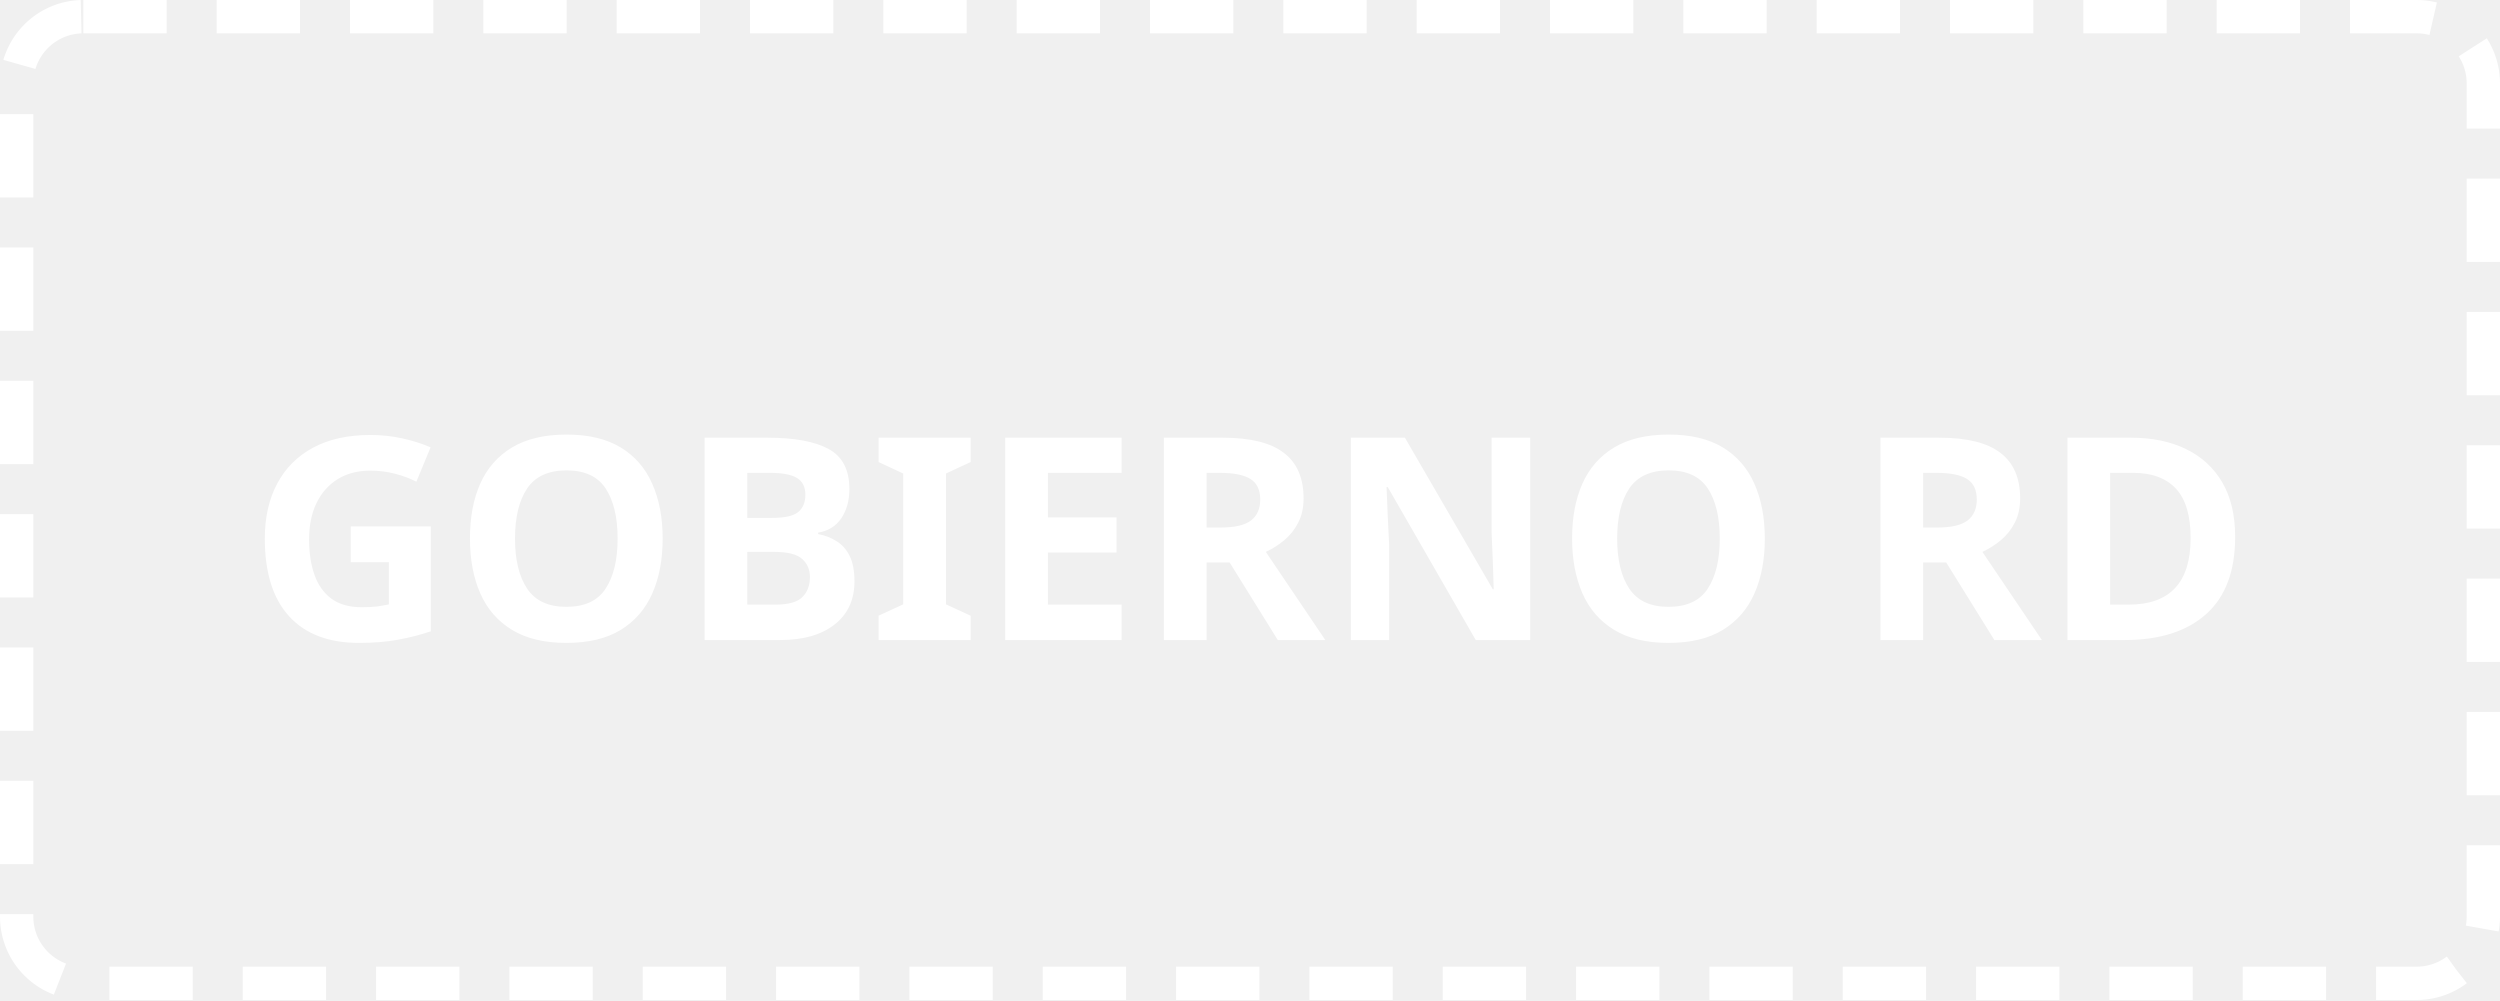
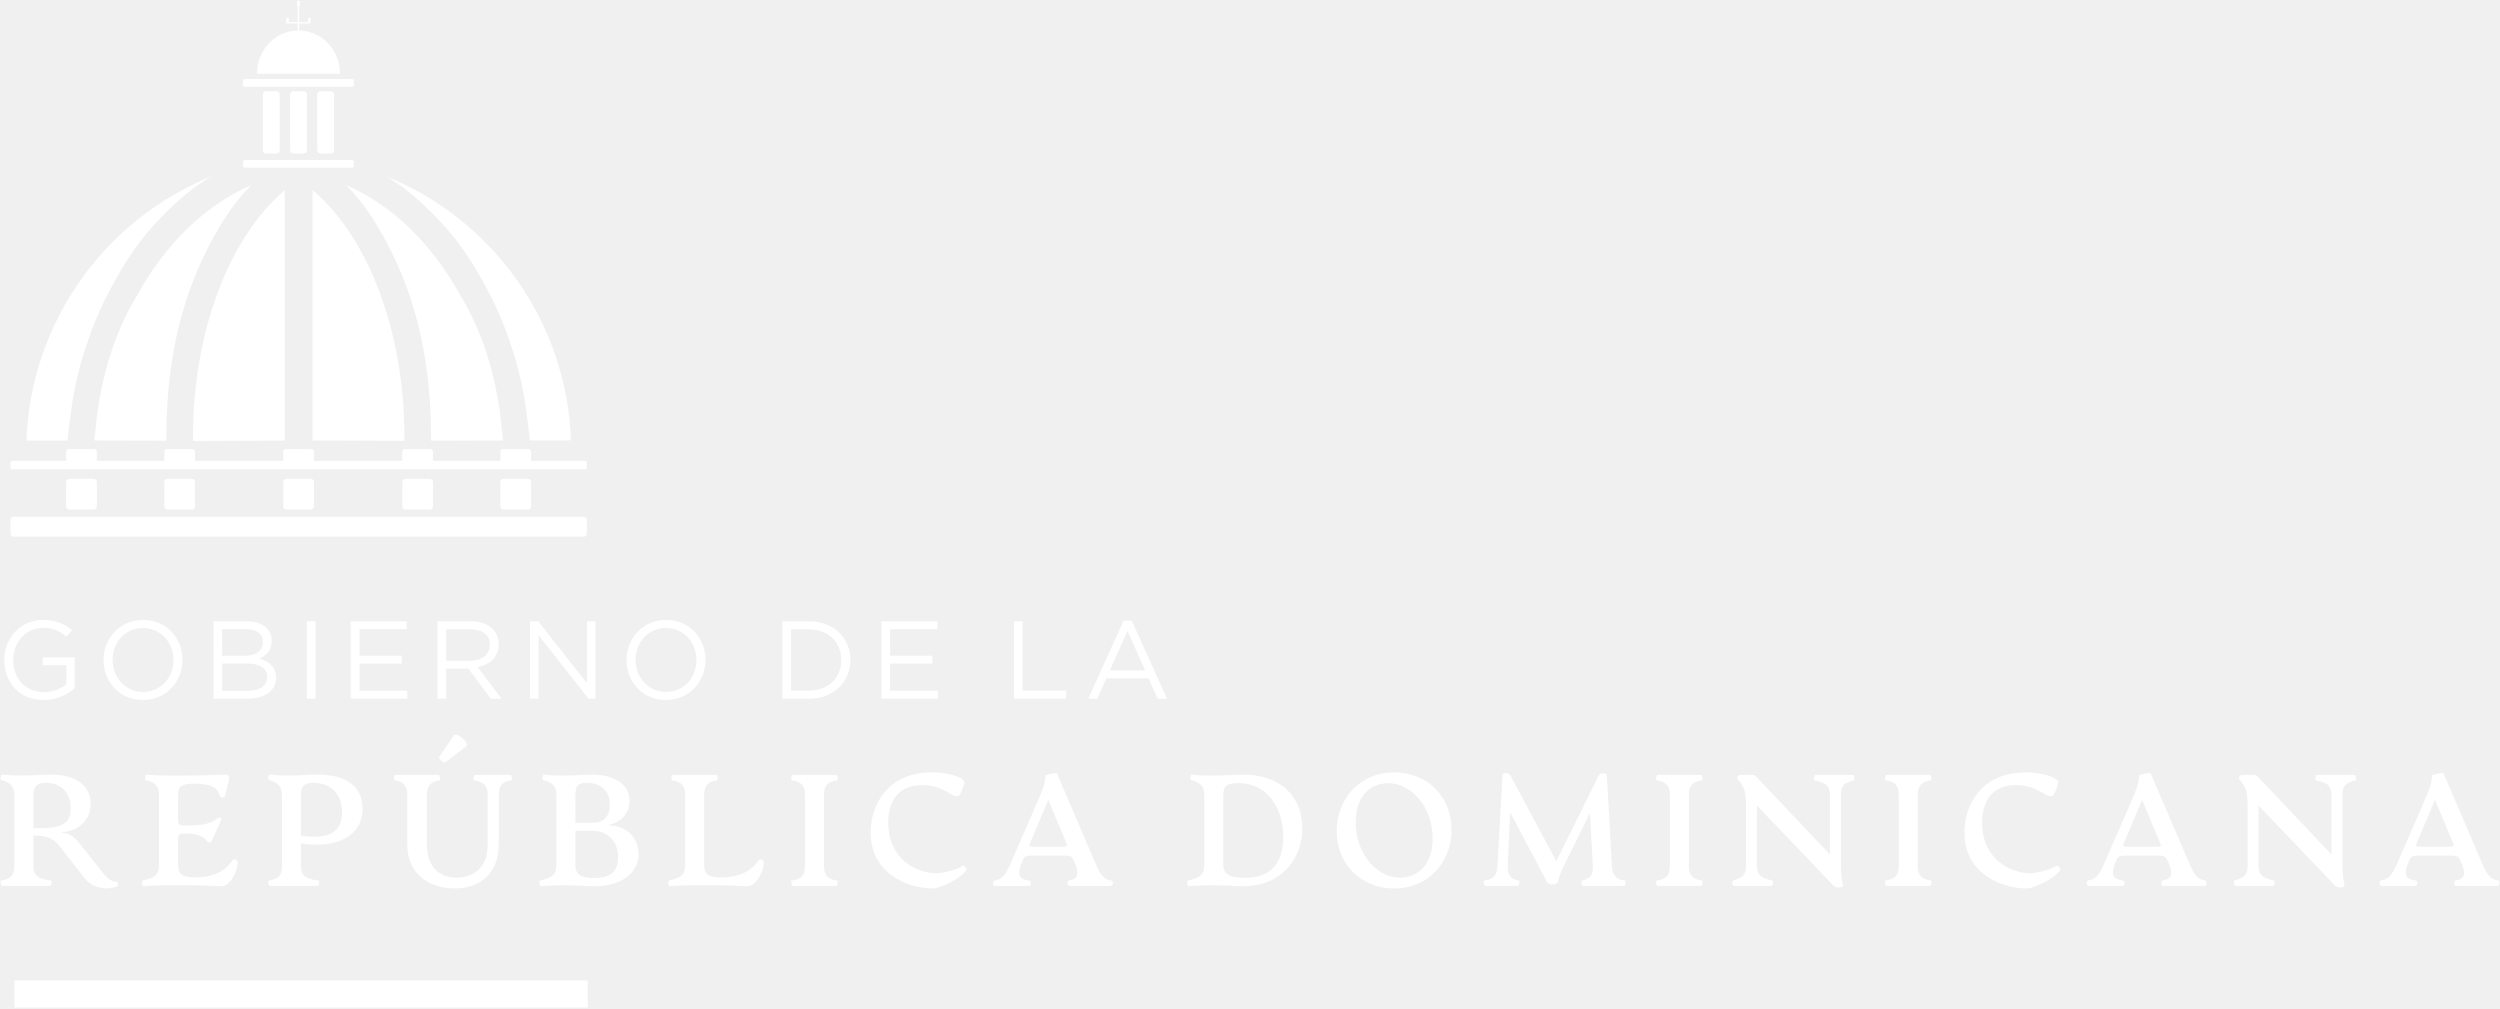
- <svg xmlns="http://www.w3.org/2000/svg" viewBox="0 0 300 120" width="300" height="120" role="img" aria-label="Marcador de posición: GOBIERNO RD">
-   <rect x="2" y="2" width="296" height="116" rx="8" fill="none" stroke="#FFFFFF" stroke-width="4" stroke-dasharray="10 6" />
-   <text x="50%" y="54%" dominant-baseline="middle" text-anchor="middle" font-family="sans-serif" font-size="34" font-weight="700" fill="#FFFFFF">GOBIERNO RD</text>
+ <svg xmlns="http://www.w3.org/2000/svg" id="Layer_1" data-name="Layer 1" viewBox="112 59 1696 684" role="img" aria-label="Gobierno de la República Dominicana">
+   <defs>
+     <style>.cls-1{fill:#fff;}</style>
+   </defs>
+   <rect class="cls-1" x="276.86" y="112.61" width="75.18" height="5.21" rx="1.21" />
+   <rect class="cls-1" x="327.21" y="120.91" width="11.44" height="42.18" rx="2.18" />
+   <rect class="cls-1" x="290.3" y="120.91" width="11.45" height="42.18" rx="2.18" />
+   <rect class="cls-1" x="308.81" y="120.91" width="11.45" height="42.18" rx="2.18" />
+   <path class="cls-1" d="M383.82,185.06c2.38,1.75,5.11,3.84,8.11,6.32A198.93,198.93,0,0,1,410,208.59c17.27,18.24,26.85,35.55,36.26,54a222.73,222.73,0,0,1,11.57,28.28,224.25,224.25,0,0,1,8.31,29.7c3.51,17.55,5.29,37.22,5.29,37.22h26.93l-.05-.43,1.05.39a1.92,1.92,0,0,0,0-.2A201.13,201.13,0,0,0,373.77,178.52l-.28-.11a67.38,67.38,0,0,1,5.95,3.63C380.77,183,382.27,184,383.82,185.06Z" />
+   <path class="cls-1" d="M453.25,357.29c-.17-2-.47-4-.69-6-1.52-17.4-5.47-41.78-15.44-66.29A173.31,173.31,0,0,0,428,265.71c-1-1.75-2-3.39-3-5.07-19.11-35.27-46.34-62.27-78.05-76,0,0,0,0,0,0l-.12-.08.23.3a131.17,131.17,0,0,1,17.21,21.46c20,31.22,33.65,67.73,38.32,112.85,1.94,18.75,1.83,33.55,1.7,29.81.09,2.65.19,7,.23,8.44l-.11.54,5.6,0,43-.13v0h.23S453.27,357.44,453.25,357.29Z" />
+   <path class="cls-1" d="M342.68,108.77C342.55,92.83,330.25,80,315,79.69V74.93h7.64v-.82s0,0,0,0V71.27a.26.26,0,0,0-.26-.26h-1.13a.26.26,0,0,0-.26.26V74h-6V63.17h.16a.32.32,0,0,0,.32-.33v-3a.32.32,0,0,0-.32-.33h-1.33a.33.33,0,0,0-.33.33v3a.33.33,0,0,0,.33.33H314V74h-6.09V71.27a.26.26,0,0,0-.26-.26h-1.14a.26.26,0,0,0-.26.26v2.82h0v.83H314v4.76c-15.27.29-27.58,13.21-27.65,29.2V109h56.3Z" />
+   <rect class="cls-1" x="276.86" y="167.54" width="75.18" height="5.21" rx="1.21" />
+   <path class="cls-1" d="M324.81,188.59l-.77-.66V357.81l62.31.22s0-1.76,0-2.64C386.35,283,361.4,220.07,324.81,188.59Z" />
+   <rect class="cls-1" x="119.11" y="409.57" width="391.04" height="13.51" rx="2.18" />
+   <rect class="cls-1" x="384.88" y="383.85" width="20.83" height="20.82" rx="2.18" />
+   <path class="cls-1" d="M265,206.34a130.64,130.64,0,0,1,17.21-21.46l.23-.3-.12.07h0c-31.71,13.78-58.95,40.8-78.06,76.09-1,1.67-2,3.31-3,5a175.11,175.11,0,0,0-9.13,19.31c-10,24.52-13.92,48.91-15.44,66.31-.22,2-.51,4-.69,6,0,.16,0,.46,0,.46h.23v0l41.62.12,7,0-.11-.55c0-1.46.14-5.78.23-8.43-.13,3.73-.24-11.07,1.7-29.82C231.33,274.09,245,237.57,265,206.34Z" />
+   <rect class="cls-1" x="304.16" y="383.83" width="20.84" height="20.84" rx="2.18" />
+   <path class="cls-1" d="M508.94,371.67H472.28v-6.2a1.82,1.82,0,0,0-1.82-1.83H453.28a1.83,1.83,0,0,0-1.83,1.83v6.2H405.72v-6.2a1.83,1.83,0,0,0-1.82-1.83H386.72a1.83,1.83,0,0,0-1.83,1.83v6.2H325v-6.23a1.82,1.82,0,0,0-1.82-1.83H306a1.82,1.82,0,0,0-1.82,1.83v6.23H244.27v-6.23a1.83,1.83,0,0,0-1.83-1.83H225.26a1.83,1.83,0,0,0-1.83,1.83v6.23H177.69v-6.23a1.83,1.83,0,0,0-1.83-1.83H158.68a1.83,1.83,0,0,0-1.83,1.83v6.23H120.32a1.21,1.21,0,0,0-1.21,1.21v3.28a1.21,1.21,0,0,0,1.21,1.21H508.94a1.21,1.21,0,0,0,1.21-1.21v-3.28A1.21,1.21,0,0,0,508.94,371.67Z" />
+   <rect class="cls-1" x="451.44" y="383.85" width="20.83" height="20.82" rx="2.18" />
+   <rect class="cls-1" x="223.45" y="383.83" width="20.84" height="20.84" rx="2.18" />
+   <path class="cls-1" d="M130.9,357.92H141l9.49,0v0h7.31s1.78-19.68,5.29-37.24a222.53,222.53,0,0,1,8.32-29.7A220.76,220.76,0,0,1,183,262.69c9.4-18.49,19-35.8,36.25-54.05a200.36,200.36,0,0,1,18.07-17.22c3-2.47,5.71-4.55,8.09-6.3,1.56-1.09,3.07-2.13,4.4-3a67.38,67.38,0,0,1,6-3.63l-.28.11a201.18,201.18,0,0,0-125.58,179.1c0,.07,0,.21,0,.21h1Z" />
+   <path class="cls-1" d="M305.23,357.91V188s-.52.43-.77.66c-36.59,31.49-61.54,94.38-61.54,166.84,0,.88,0,2.64,0,2.64Z" />
+   <rect class="cls-1" x="156.87" y="383.83" width="20.84" height="20.84" rx="2.18" />
+   <path class="cls-1" d="M191.43,660.45c-6.77,2.26-16.13,1.94-22.59-6.35l-16.56-21.29c-4.63-6-10.11-6.89-17.64-7v20.87c0,7.53,5.16,8.82,12,9.69.76.1.22,3.65-.64,3.65H113.45c-.86,0-1.51-3.55-.65-3.65,5.49-.76,8.93-2.91,8.93-9.69v-48c0-7.09-3.76-9.14-8.93-10.54-.86-.21-.32-3.76.65-3.66a100.18,100.18,0,0,0,12.37.65c8,0,15.38-.65,20.55-.65,16.24,0,27.1,6.68,27.1,19.91,0,12.47-10.11,18.61-19.14,19.15v.53c4.3,0,7.42,1.83,12.15,7.75l16,20.12c3.33,4.19,6.56,5.37,8.92,5.37C192.3,657.33,192.08,660.23,191.43,660.45Zm-31.51-53.14c0-11.51-7.32-17.21-16.89-17.21-6.35,0-8.39,2.58-8.39,8.6v22.16h3.12C153.79,620.86,159.92,618.07,159.92,607.31Z" />
+   <path class="cls-1" d="M208.8,656.37c6.24-1.62,11.08-2.59,11.08-10.55V598.06c0-6.88-4.41-8.72-9-9.9-.86-.21-.32-3.76.54-3.66,7.85.87,21.41.65,28,.65,9.79,0,16.89-.43,25.7-.65,2.59,0,2.59,1.73,2.05,4.2l-2.58,10.22c-.32,1.51-3,1.51-3.44,0-1.62-5.27-4.84-8.28-18.29-8.28-7.53,0-10,1.93-10,7.53V615.7c0,2.8,1.4,3.34,3.55,3.34h2.36c8.72,0,16.25-.86,20.66-4.84,1.07-1,3.44-.76,2.47,1.4l-6.13,13.55c-.86,1.93-2.48,1.72-3.66.1-2.47-3.44-8-4.83-14.2-4.83h-1.5c-2.15,0-3.55.53-3.55,3.33v18.07c0,6.14,2.58,8.39,11.51,8.39,16.24,0,22.69-7.42,25.28-11.51.75-1.18,3.65-.65,3.65,1.18,0,5.49-4.62,16.35-11.4,16.35-6-.32-11.94-.64-21-.64-9.89,0-21.62-.33-31.41.64C208.37,660.35,207.94,656.58,208.8,656.37Z" />
+   <path class="cls-1" d="M316.19,631.19v15.49c0,7.53,5.16,8.82,12.05,9.69.75.1.22,3.65-.65,3.65H295c-.86,0-1.5-3.55-.65-3.65,5.49-.76,8.93-2.91,8.93-9.69v-48c0-7.09-3.76-9.14-8.93-10.54-.85-.21-.32-3.76.65-3.66a100.18,100.18,0,0,0,12.37.65c8,0,14.63-.65,20.12-.65,16.67,0,30.44,6.14,30.44,23C357.93,626.67,340,634.74,316.19,631.19Zm0-32.49v27.22c18.29,2.58,27.86-1.83,27.86-15.92,0-12.8-8.17-19.9-19.26-19.9C318,590.1,316.19,592.47,316.19,598.7Z" />
+   <path class="cls-1" d="M388.3,631.84V598.06c0-6.78-3.44-9-8.71-9.68-.86-.11-.22-3.66.65-3.66H409.6c.86,0,1.5,3.55.65,3.66-4.31.53-8.61,2.15-8.61,9.68v34.32c0,15,8.71,22,20.11,22,11.73,0,21.09-7,21.09-22V598.06c0-7-4-8.93-9.25-9.68-.75-.11-.22-3.66.64-3.66h24.21c.75,0,1.39,3.55.54,3.66-4.31.53-8.61,2.15-8.61,9.68v33.67c0,19.79-12.8,30-29.91,30C405.3,661.74,388.3,653.67,388.3,631.84Zm31.62-73.91c1.94-2.79,11,5.49,8.39,7.42L414.23,576c-1.4,1.07-5.17-2.37-4.1-3.88Z" />
+   <path class="cls-1" d="M545.18,638.29c0,13.34-12.15,21.94-30.12,21.94-5.16,0-11.19-.64-19.15-.64a157.78,157.78,0,0,0-16.88.64c-1,.12-1.51-3.65-.65-3.86,6.24-1.62,11.08-2.59,11.08-10.55V598.06c0-6.88-4.41-8.72-9-9.9-.87-.21-.33-3.76.53-3.66a112.7,112.7,0,0,0,13,.65c8.6,0,14.95-.65,19.68-.65,13.88,0,25.28,5.81,25.39,17.65.11,8.71-6,14.73-13.56,16.24V619C535.5,619,545.18,626.24,545.18,638.29Zm-42.81-40.23v19.15h11.08c7.75,0,12.26-3.88,12.26-12.16,0-10.22-6.88-14.95-15.7-14.95C504.3,590.1,502.37,592,502.37,598.06Zm28.93,42.6c0-11.83-7.85-18.07-17.85-18.07H502.37v23.23c0,5.92,3,8.82,12.37,8.82S531.3,651.84,531.3,640.66Z" />
+   <path class="cls-1" d="M565.77,656.37c6.24-1.62,11.08-2.59,11.08-10.55V598.06c0-7.53-4.41-9-9-9.68-.86-.11-.21-3.66.54-3.66H598c.75,0,1.29,3.55.54,3.66-4.52.53-8.82,2.15-8.82,9.68v47.76c0,6.14,2.58,8.39,11.5,8.39,16.25,0,22.7-7.42,25.29-11.51.75-1.18,3.65-.65,3.65,1.18,0,5.49-4.62,16.35-11.4,16.35-6-.32-11.94-.64-21-.64-9.89,0-21.62-.33-31.41.64C565.33,660.35,564.9,656.58,565.77,656.37Z" />
+   <path class="cls-1" d="M649.17,656.37c5.49-.76,8.93-2.91,8.93-9.69V598.06c0-6.78-3.44-8.93-8.93-9.68-.86-.11-.21-3.66.65-3.66h29.47c.86,0,1.51,3.55.65,3.66-4.62.65-8.93,2.15-8.93,9.68v48.62c0,7.53,4.31,9,8.93,9.69.86.1.21,3.65-.65,3.65H649.82C649,660,648.31,656.47,649.17,656.37Z" />
+   <path class="cls-1" d="M702.65,623.77c0-18.61,11.41-40.77,41.53-40.77,12.48,0,23.23,3.87,21.94,7.64l-1.4,4.19c-3.87,11.51-8.06-3.22-27.21-3.22-15.38,0-22.91,10-22.91,25.49,0,24.2,18.39,34.32,33.13,34.32,1.94,0,11.73-1.51,17.32-5.06.86-.54,3.11,1.93,2.47,2.9-4.62,6.78-19,12.48-22.37,12.48C727.08,661.74,702.65,651.2,702.65,623.77Z" />
+   <path class="cls-1" d="M865.77,660h-28.4c-1.4,0-1.5-3.44-.32-3.65,4-.76,8.28-2.16,4.3-11.41l-1.18-2.69c-1.08-2.58-2.9-2.8-6.13-2.8H812.1c-3.23,0-5.06.22-6.14,2.8L804.89,645c-3.77,9.25.32,10.65,5.48,11.41,1.4.21,1.08,3.65-.32,3.65H786.81c-1.29,0-1.61-3.44-.32-3.65,4.41-.76,7-2.27,11-11.41l18.18-41.73c4.19-9.47,5.48-13.89,5.48-18,0-.64,7.53-2.37,7.85-1.61l26.25,61.2c3.87,9.15,6.45,10.87,10.76,11.52C867.49,656.58,867.06,660,865.77,660Zm-30-28.29-12.59-30.12-12.69,30.12c-.64,1.51,1,1.72,2.47,1.72h20.34C834.79,633.45,836.41,633.24,835.76,631.73Z" />
+   <path class="cls-1" d="M917.89,656.37c6.24-1.62,11.09-2.59,11.09-10.55V598.06c0-6.88-4.42-8.72-9-9.9-.87-.21-.32-3.76.53-3.66a109.07,109.07,0,0,0,13.45.65c8.39,0,15.92-.65,21.41-.65,26,0,40.12,15.5,40.12,36.26s-14.09,39.47-40.23,39.47c-5.17,0-11.83-.64-19.79-.64a159.2,159.2,0,0,0-16.89.64C917.46,660.35,917,656.58,917.89,656.37Zm64.65-29.48c0-20.55-11.18-36.68-30.55-36.68-7.63,0-10.11,2.36-10.11,7.85v47.76c0,5.81,4,8.72,14.41,8.72C973.83,654.54,982.54,645.07,982.54,626.89Z" />
+   <path class="cls-1" d="M1018.83,622.8c0-21.73,15.5-39.8,39.05-39.8,22.48,0,38.83,16.46,38.83,38.83,0,21.84-15.38,39.91-39,39.91C1035.29,661.74,1018.83,645.18,1018.83,622.8Zm65.08,5.06c0-21.74-14.74-37.55-30.22-37.55-9.47,0-22,6.24-22,26.47,0,21.94,14.74,37.65,30.12,37.65C1071.33,654.43,1083.91,648.19,1083.91,627.86Z" />
+   <path class="cls-1" d="M1213.81,660h-28.08c-.75,0-1.29-3.55-.65-3.65,4.52-.76,7.86-2.91,7.53-9.69l-2-36.14L1173.14,646a59.3,59.3,0,0,0-4.3,11.08c-.21,1.29-2.47,1.93-4.19,1.93a3.39,3.39,0,0,1-3.34-1.93L1136.46,610l-1.61,36.68c-.33,7.53,4.08,9.26,7.53,9.69.86.1.21,3.65-.54,3.65h-22.27c-.86,0-1.5-3.55-.64-3.65,4.62-.55,8.5-2.16,8.93-9.69l3.44-61.75c.11-1.82,4.19-1.93,5.27,0l31.2,58.31,28.93-58.31c1-1.93,5.27-1.82,5.38,0l3.44,61.75c.44,7.53,4.3,9.14,8.83,9.69C1215.2,656.47,1214.56,660,1213.81,660Z" />
+   <path class="cls-1" d="M1235.91,656.37c5.48-.76,8.93-2.91,8.93-9.69V598.06c0-6.78-3.45-8.93-8.93-9.68-.86-.11-.22-3.66.64-3.66H1266c.86,0,1.5,3.55.64,3.66-4.62.65-8.93,2.15-8.93,9.68v48.62c0,7.53,4.31,9,8.93,9.69.86.1.22,3.65-.64,3.65h-29.48C1235.69,660,1235.05,656.47,1235.91,656.37Z" />
+   <path class="cls-1" d="M1355.11,659.05l-51.2-53.57v40.88c0,7.31,4.3,8.49,10.43,10,.87.21.43,3.65-.65,3.65H1288.2c-.86,0-1.5-3.34-.53-3.65,4.51-1.52,8.81-2.37,8.81-10V604.62c0-7.63-1.18-11.3-4-15.06-1-1.29-1.93-2.15-1.93-2.47a2.26,2.26,0,0,1,2.15-2.37h8a2.92,2.92,0,0,1,2.58,1l50.13,53V598.27c0-7.63-4.84-8.49-10.43-9.89-.87-.22-.43-3.66.64-3.66h25.49c.87,0,1.4,3.44.54,3.66-4.73,1.4-8.82,2.26-8.82,9.89v41.85c0,7.1.22,15,1.29,18.93.44,1.61-1.29,2.05-3,2.05S1356.29,660.35,1355.11,659.05Z" />
+   <path class="cls-1" d="M1391.2,656.37c5.49-.76,8.93-2.91,8.93-9.69V598.06c0-6.78-3.44-8.93-8.93-9.68-.86-.11-.22-3.66.64-3.66h29.48c.86,0,1.5,3.55.64,3.66-4.62.65-8.92,2.15-8.92,9.68v48.62c0,7.53,4.3,9,8.92,9.69.86.1.22,3.65-.64,3.65h-29.48C1391,660,1390.34,656.47,1391.2,656.37Z" />
+   <path class="cls-1" d="M1444.68,623.77c0-18.61,11.4-40.77,41.52-40.77,12.48,0,23.24,3.87,22,7.64l-1.4,4.19c-3.88,11.51-8.07-3.22-27.22-3.22-15.38,0-22.91,10-22.91,25.49,0,24.2,18.4,34.32,33.13,34.32,1.94,0,11.73-1.51,17.32-5.06.86-.54,3.12,1.93,2.47,2.9-4.62,6.78-19,12.48-22.37,12.48C1469.1,661.74,1444.68,651.2,1444.68,623.77Z" />
+   <path class="cls-1" d="M1607.79,660h-28.4c-1.4,0-1.5-3.44-.32-3.65,4-.76,8.28-2.16,4.3-11.41l-1.19-2.69c-1.07-2.58-2.9-2.8-6.12-2.8h-22c-3.22,0-5.06.22-6.13,2.8l-1.07,2.69c-3.77,9.25.31,10.65,5.48,11.41,1.4.21,1.08,3.65-.32,3.65h-23.24c-1.29,0-1.61-3.44-.32-3.65,4.41-.76,7-2.27,11-11.41l18.18-41.73c4.2-9.47,5.49-13.89,5.49-18,0-.64,7.53-2.37,7.85-1.61l26.25,61.2c3.87,9.15,6.45,10.87,10.75,11.52C1609.51,656.58,1609.08,660,1607.79,660Zm-30-28.29-12.58-30.12-12.69,30.12c-.65,1.51,1,1.72,2.47,1.72h20.33C1576.81,633.45,1578.42,633.24,1577.77,631.73Z" />
+   <path class="cls-1" d="M1695.39,659.05l-51.2-53.57v40.88c0,7.31,4.3,8.49,10.43,10,.87.21.44,3.65-.65,3.65h-25.48c-.87,0-1.51-3.34-.54-3.65,4.52-1.52,8.81-2.37,8.81-10V604.62c0-7.63-1.18-11.3-4-15.06-1-1.29-1.93-2.15-1.93-2.47a2.26,2.26,0,0,1,2.15-2.37h8a2.92,2.92,0,0,1,2.58,1l50.13,53V598.27c0-7.63-4.84-8.49-10.43-9.89-.87-.22-.43-3.66.64-3.66h25.5c.86,0,1.4,3.44.53,3.66-4.73,1.4-8.82,2.26-8.82,9.89v41.85c0,7.1.22,15,1.29,18.93.44,1.61-1.29,2.05-3,2.05S1696.57,660.35,1695.39,659.05Z" />
+   <path class="cls-1" d="M1806.46,660h-28.4c-1.4,0-1.5-3.44-.32-3.65,4-.76,8.28-2.16,4.3-11.41l-1.19-2.69c-1.07-2.58-2.9-2.8-6.12-2.8h-22c-3.22,0-5.06.22-6.13,2.8l-1.07,2.69c-3.77,9.25.31,10.65,5.48,11.41,1.4.21,1.08,3.65-.32,3.65H1727.5c-1.29,0-1.61-3.44-.32-3.65,4.41-.76,7-2.27,11-11.41l18.18-41.73c4.2-9.47,5.49-13.89,5.49-18,0-.64,7.53-2.37,7.85-1.61l26.25,61.2c3.87,9.15,6.45,10.87,10.75,11.52C1808.18,656.58,1807.75,660,1806.46,660Zm-30-28.29-12.58-30.12-12.69,30.12c-.65,1.51,1,1.72,2.47,1.72H1774C1775.48,633.45,1777.09,633.24,1776.44,631.73Z" />
+   <rect class="cls-1" x="121.8" y="724.09" width="388.92" height="18.41" />
+   <path class="cls-1" d="M114.88,506.86v-.15c0-14.39,10.57-27.15,26.32-27.15,8.86,0,14.33,2.55,19.59,7L157,491a22.35,22.35,0,0,0-16-6c-11.63,0-20,9.83-20,21.53v.14c0,12.53,8,21.83,20.77,21.83A24.7,24.7,0,0,0,157,523.29v-13H141v-5.33h21.67v20.93a31.77,31.77,0,0,1-21.08,8c-16.5,0-26.7-12-26.7-27" />
+   <path class="cls-1" d="M229.65,506.86v-.15c0-11.93-8.71-21.67-20.7-21.67s-20.56,9.6-20.56,21.53v.14c0,11.93,8.71,21.69,20.7,21.69s20.56-9.61,20.56-21.54m-47.41,0v-.15c0-14.47,10.87-27.15,26.85-27.15s26.71,12.53,26.71,27c.08.08.08.08,0,.14,0,14.48-10.87,27.17-26.85,27.17s-26.71-12.54-26.71-27" />
+   <path class="cls-1" d="M280.35,527.64c8,0,12.91-3.52,12.91-9.37v-.15c0-5.7-4.8-9-13.95-9H262.73v18.52Zm-2.1-23.78c7.13,0,12.08-3.21,12.08-9.37v-.15c0-5.18-4.12-8.55-11.62-8.55h-16v18.07Zm-21.38-23.4h22.36c6,0,10.72,1.72,13.73,4.65a11.7,11.7,0,0,1,3.38,8.41v.15c0,6.83-4.2,10.35-8.33,12.14,6.23,1.89,11.26,5.48,11.26,12.69v.15c0,9-7.58,14.33-19.06,14.33H256.87Z" />
+   <rect class="cls-1" x="320.12" y="480.46" width="5.94" height="52.52" />
+   <polygon class="cls-1" points="349.96 480.46 387.92 480.46 387.92 485.86 355.89 485.86 355.89 503.79 384.55 503.79 384.55 509.2 355.89 509.2 355.89 527.57 388.3 527.57 388.3 532.98 349.96 532.98 349.96 480.46" />
+   <path class="cls-1" d="M430.83,507.25c7.88,0,13.51-4.05,13.51-10.81v-.16c0-6.44-4.95-10.34-13.43-10.34H414.7v21.31Zm-22.05-26.79h22.58c6.45,0,11.62,2,14.93,5.25a14.52,14.52,0,0,1,4,10.36v.14c0,8.71-6,13.81-14.26,15.31L452.21,533h-7.28l-15.22-20.42h-15V533h-5.92Z" />
+   <polygon class="cls-1" points="471.56 480.46 477.12 480.46 510.2 522.54 510.2 480.46 515.97 480.46 515.97 532.98 511.25 532.98 477.33 489.91 477.33 532.98 471.56 532.98 471.56 480.46" />
+   <path class="cls-1" d="M584.46,506.86v-.15c0-11.93-8.71-21.67-20.71-21.67s-20.55,9.6-20.55,21.53v.14c0,11.93,8.69,21.69,20.7,21.69s20.56-9.61,20.56-21.54m-47.41,0v-.15c0-14.47,10.87-27.15,26.85-27.15s26.71,12.53,26.71,27c.08.08.08.08,0,.14,0,14.48-10.88,27.17-26.86,27.17s-26.7-12.54-26.7-27" />
+   <path class="cls-1" d="M661,527.5c13.27,0,21.75-9,21.75-20.63v-.15c0-11.63-8.48-20.78-21.75-20.78H648.66V527.5Zm-18.23-47H661c16.5,0,27.9,11.32,27.9,26.1v.16c0,14.78-11.4,26.26-27.9,26.26H642.74Z" />
+   <polygon class="cls-1" points="709.95 480.46 747.9 480.46 747.9 485.86 715.87 485.86 715.87 503.79 744.53 503.79 744.53 509.2 715.87 509.2 715.87 527.57 748.28 527.57 748.28 532.98 709.95 532.98 709.95 480.46" />
+   <polygon class="cls-1" points="799.81 480.46 805.73 480.46 805.73 527.5 835.29 527.5 835.29 532.98 799.81 532.98 799.81 480.46" />
+   <path class="cls-1" d="M888.85,513.76,876.92,487l-12,26.77Zm-14.62-33.67h5.54L903.71,533h-6.38l-6.15-13.87H862.59L856.37,533H850.3Z" />
</svg>
